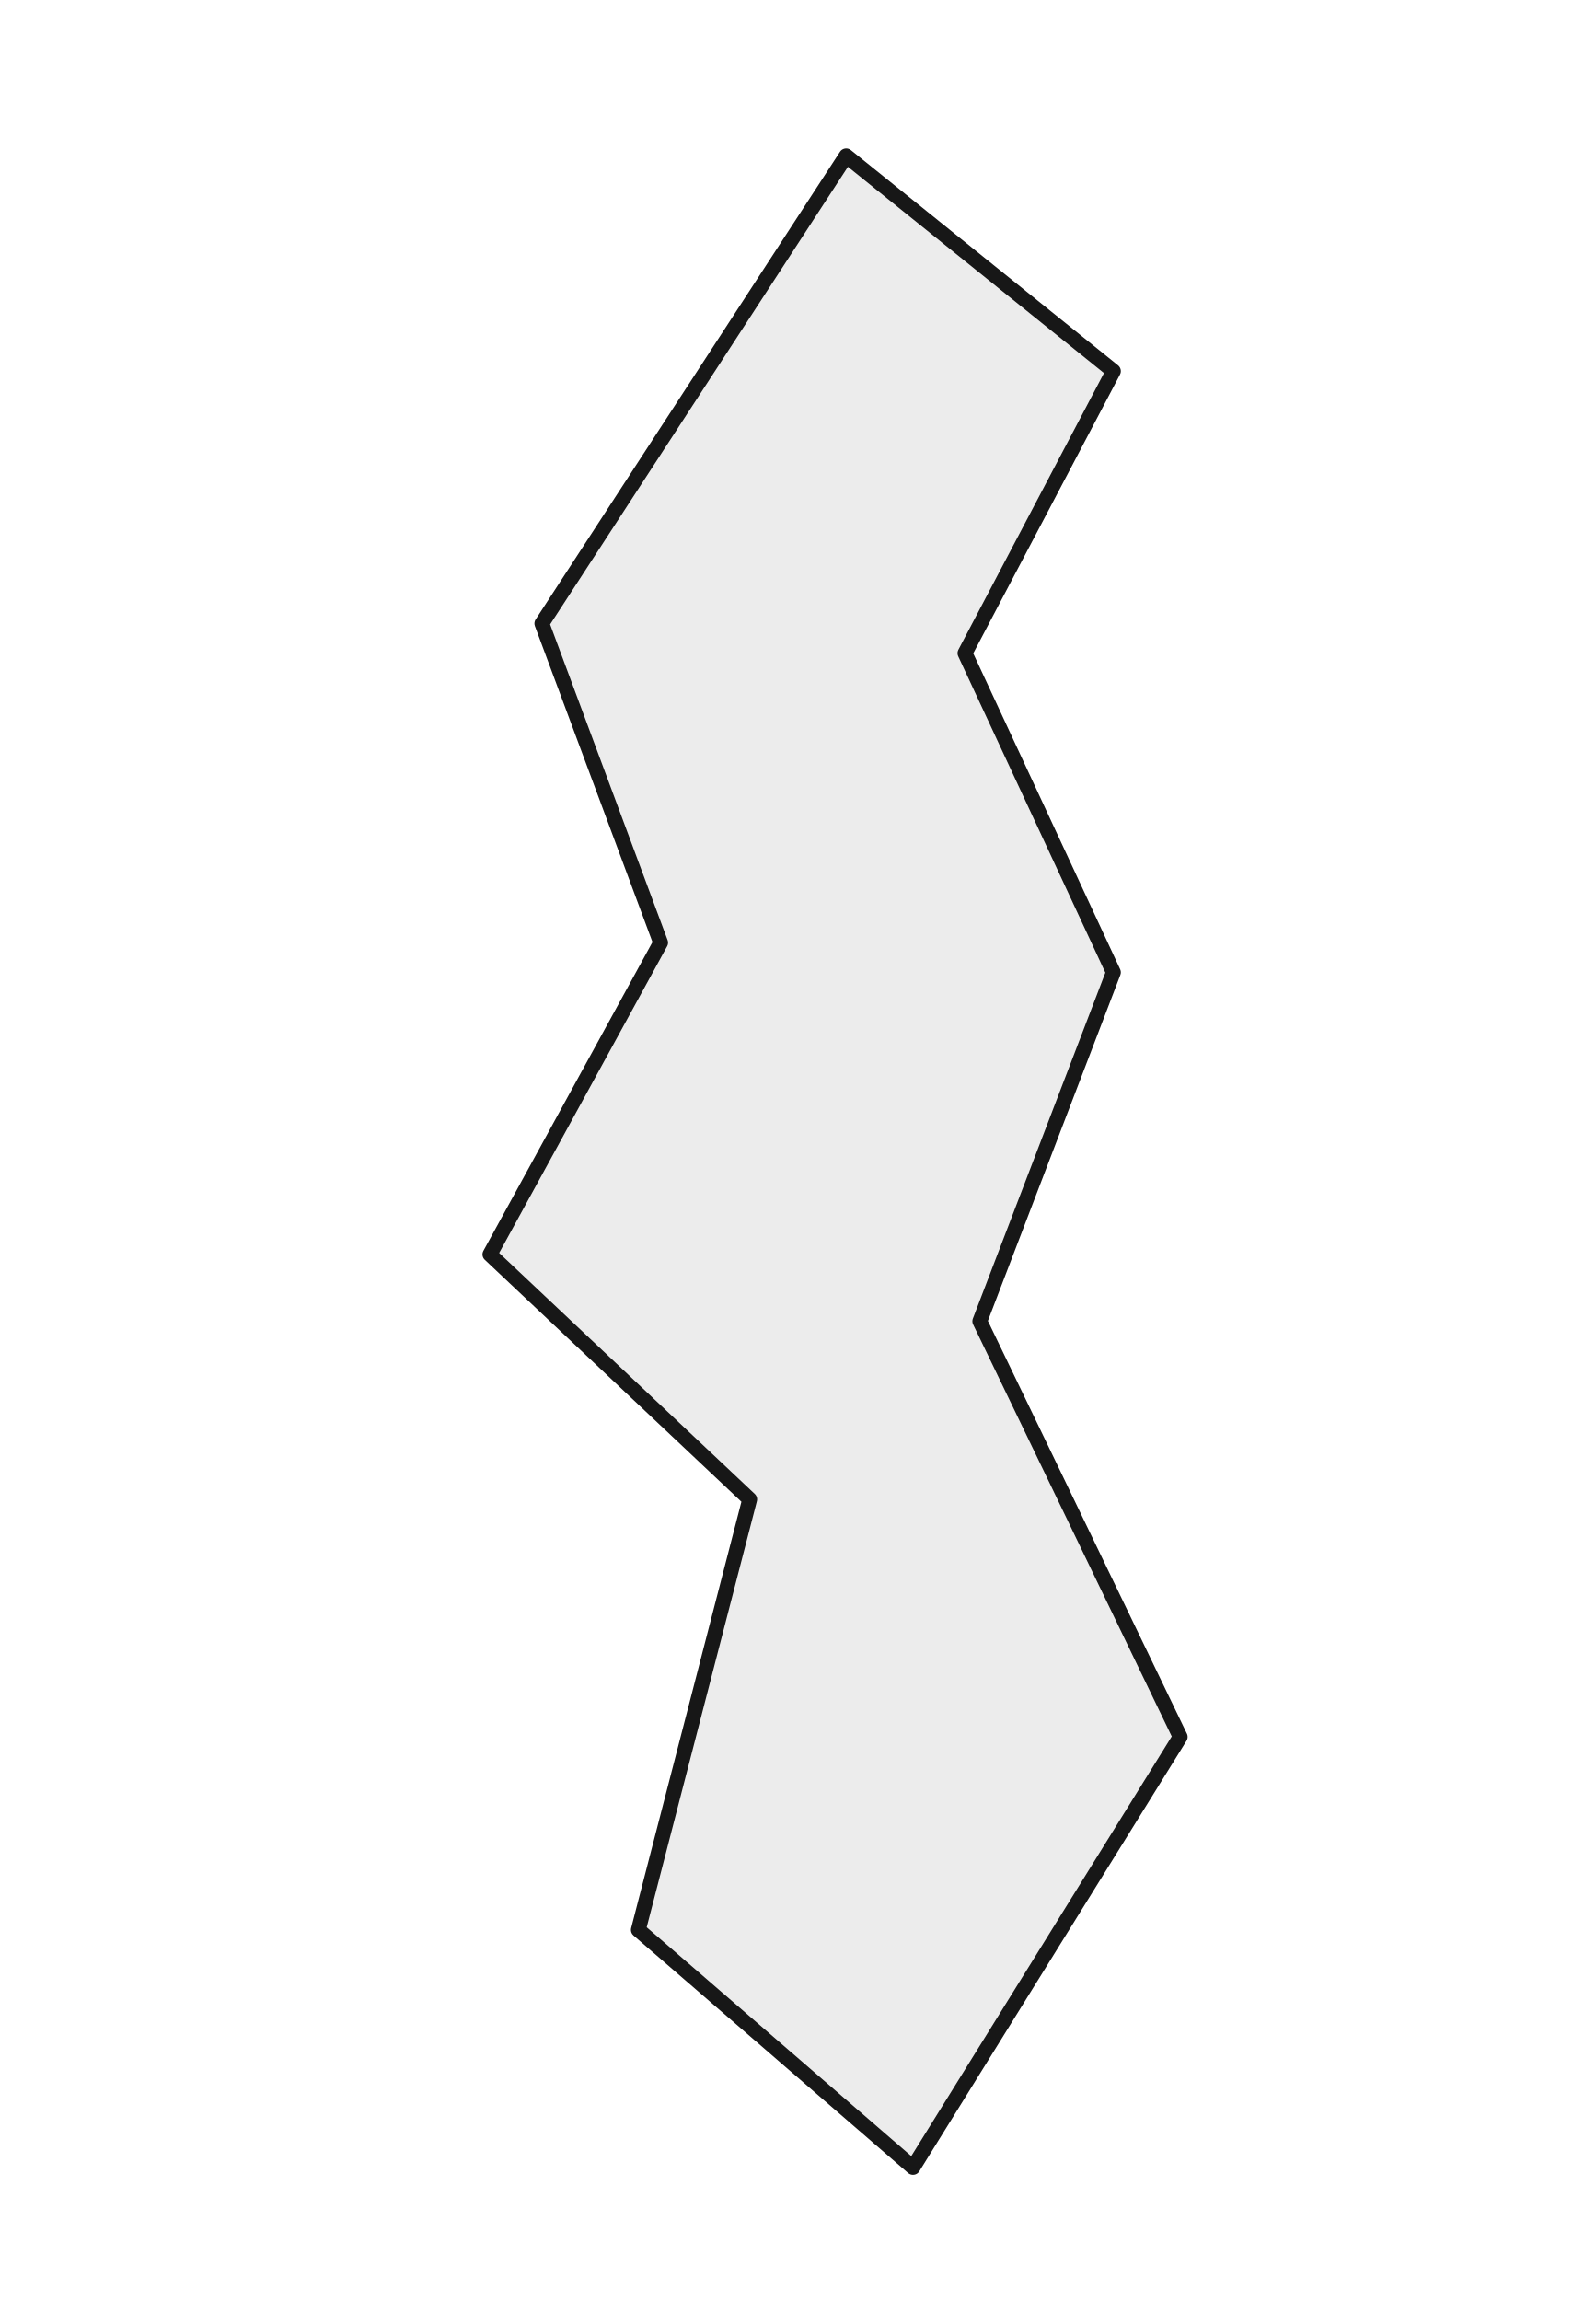
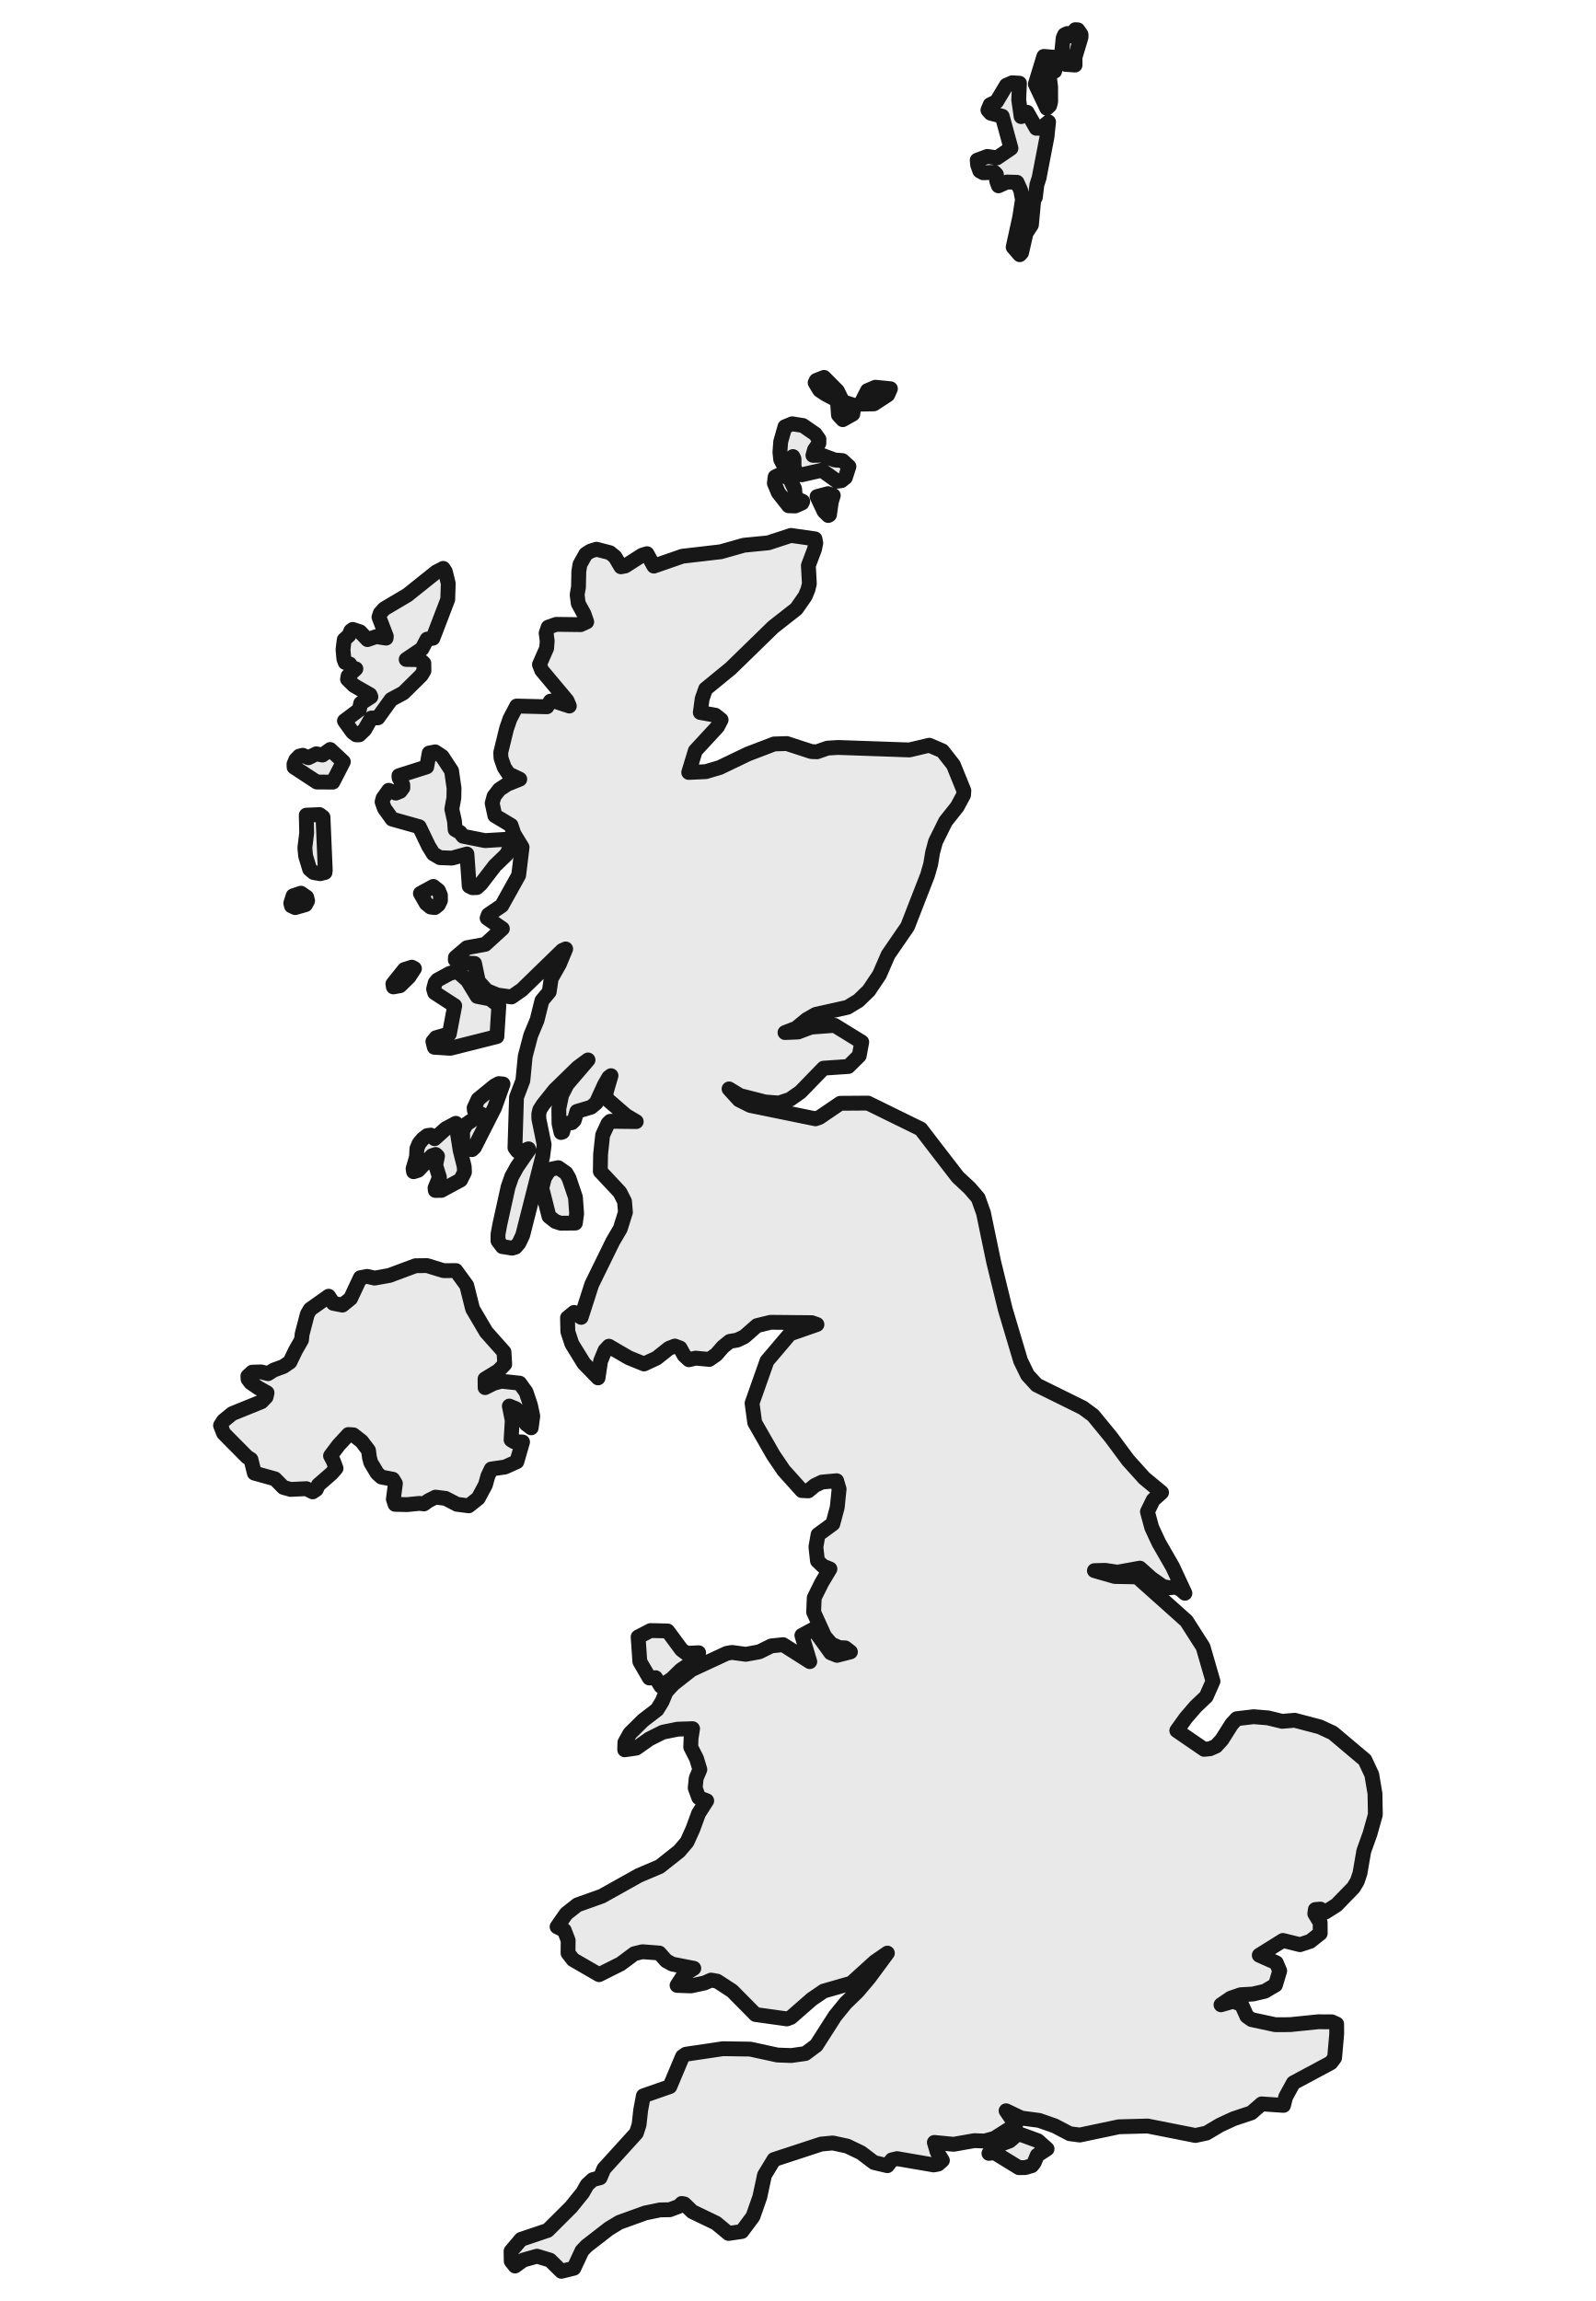
- <svg xmlns="http://www.w3.org/2000/svg" viewBox="0 0 430 620" role="img" aria-label="UK map">
-   <path d="M228 42 300 100 260 176 300 262 264 356 318 468 246 584 172 520 202 404 132 338 178 254 146 168Z" fill="#ececec" stroke="#171717" stroke-width="4" stroke-linejoin="round" />
+ <svg xmlns="http://www.w3.org/2000/svg" width="430" height="620" viewBox="0 0 430 620" fill="none">
+   <path d="M231.72 532.23L229.38 534.36L221.94 536.49L218.74 538.67L213.12 543.58L212.04 543.99L203.57 542.81L197.27 536.44L193.24 533.82L191.58 533.53L189.86 534.3L186.18 535.1L182.43 534.96L184.34 532.01L186.94 530.36L181.12 529.22L179.5 528.32L177.65 526.24L173.09 525.89L170.91 526.42L167.23 529.16L161.42 532.07L154.42 528.03L153.05 526.26L153.09 522.84L152.04 520.12L150.1 519.17L152.58 515.62L155.58 513.26L162.17 510.91L172.15 505.33L177.75 502.95L182.96 498.83L185.11 496.32L186.67 492.88L188.22 488.64L190.42 485.2L188.28 484.38L187.32 481.78L187.58 479.14L188.57 476.79L187.68 473.84L186.11 470.76L186.2 468.36L186.61 465.79L182.6 465.92L178.59 466.73L174.96 468.55L171.44 471.03L168.32 471.48L168.37 469.5L169.73 467.06L173.27 463.56L177.06 460.65L178.41 458.44L179.47 455.87L181.36 453.8L186.31 449.9L195.81 445.49L197.22 445.24L200.95 445.75L204.6 445.08L207.81 443.49L211 443.15L218.19 447.72L216.06 440.65L219.23 438.95L223.83 445.35L225.54 446.03L229.14 445.1L227.75 444.02L226.13 443.95L224 442.99L222.21 440.94L219.23 434.4L219.39 430.52L221.4 426.47L223.62 422.74L221.76 422L220.26 420.57L219.84 416.82L220.42 413.51L224.41 410.59L225.59 406.13L226.09 401.23L225.43 398.98L221.47 399.34L219.54 400.26L217.81 401.71L216.04 401.63L211.15 396.19L208.36 392.07L203.35 383.32L202.64 378.07L206.65 366.72L212.84 359.42L220.12 356.88L218.71 356.39L207.61 356.29L203.95 357.19L200.56 360.17L198.64 361.09L196.62 361.43L194.79 362.91L193 364.97L191.13 366.29L187.42 365.95L185.62 366.38L184.33 365.19L183.25 363.22L181.83 362.69L180.25 363.3L176.91 365.95L173.53 367.52L169.43 365.85L164.07 362.73L163.01 363.87L161.82 366.76L161.14 371.27L157.33 367.36L154.09 362.11L153 358.8L152.91 355.08L154.68 353.63L156.59 354.96L159.44 346.09L165.12 334.5L167.12 331.09L168.52 326.64L168.28 323.72L167.02 321.25L161.75 315.62L161.82 311.04L162.38 305.84L163.82 302.72L164.42 302.13L171.43 302.21L168.7 300.6L163.25 295.88L163.35 294.21L164.63 289.84L164.04 290.28L162.87 292.3L160.64 297.18L159.28 298.32L155.43 299.48L154.73 301.88L154.11 302.5L152.19 302.77L151.6 305.01L151.17 305.15L150.62 302.74L150.57 298.74L151.33 295.06L152.8 292.17L158.44 285.6L155.69 287.63L149.47 293.7L146.29 297.68L145.44 299.02L145.17 300.16L145.19 301.46L146.62 308.44L146.21 311.66L140.84 332.83L139.83 334.95L138.89 336.05L138.01 336.31L135.36 335.9L134.18 334.33L134.19 332.54L134.69 329.85L136.91 319.81L137.88 317.02L139.31 314.42L142.48 309.85L142.4 309.55L140.29 310.45L139.4 310.15L138.75 309.25L139.17 295.65L140.88 291.16L141.52 284.61L143 278.98L144.71 274.87L146.02 269.61L147.98 267.26L148.51 263.67L150.72 259.77L152.42 255.69L151.5 256.1L140.6 266.7L137.82 268.63L134.04 268.11L131.14 266.92L128.88 264.42L127.87 259.6L125.07 259.47L122.68 258.64L122.71 257.99L125.8 255.36L130.74 254.45L135.36 250.23L131.25 247.38L131.6 246.47L135.19 244.03L139.75 235.84L140.67 228.28L138.49 224.72L137.7 222.38L133.34 219.77L132.61 216.43L133.12 214.56L134.54 212.73L136.68 211.31L140.05 209.95L137 208.49L135.86 206.76L134.99 204.26L134.91 202.81L136.49 196.33L137.41 193.66L139.21 190.24L147.37 190.44L148.31 188.92L149.23 188.87L153.4 190.24L152.78 188.76L145.96 180.62L145.35 179.07L147.29 174.66L147.44 172.7L147.15 170.59L147.71 168.99L149.87 168.23L156.46 168.31L158.09 167.56L157.35 165.43L155.81 162.62L155.51 160.26L155.87 158.17L155.96 153.96L156.26 152.1L157.82 149.31L159.11 148.48L160.72 147.99L164.34 148.92L165.72 150.05L167.3 152.72L168.47 152.5L172.98 149.61L174.33 149.19L176.18 152.54L183.87 149.87L194.22 148.67L200.44 146.91L207 146.27L213.11 144.27L219.59 145.19L219.81 146.35L219.47 147.97L217.81 152.39L218.08 157.31L217.71 158.8L216.96 160.63L214.58 164.05L208.34 168.94L196.88 180.11L190.12 185.64L189.19 188.29L188.69 191.98L192.74 192.71L194.3 193.95L193.33 195.82L187.34 202.3L185.57 208.13L190.17 207.92L193.95 206.8L201.5 203.17L208.59 200.46L212 200.35L218.62 202.51L220.13 202.57L222.94 201.58L225.78 201.4L245.04 202.07L250.39 200.8L253.93 202.32L256.89 206.1L259.71 213.05L259.62 214.21L257.92 217.37L254.78 221.32L252.08 226.76L251.29 229.68L250.76 232.88L249.91 235.83L244.54 249.64L239.3 257.26L236.96 262.65L234.08 266.94L231.3 269.63L228.34 271.42L219.77 273.33L217.38 274.7L214.52 277.06L211.51 278.22L215.04 278.07L218.53 276.76L224.88 276.28L232.19 280.78L231.51 284.46L228.58 287.36L221.9 287.82L215.66 294.25L212.84 296.23L209.87 297.21L206.15 296.92L199.4 295.2L196.44 293.4L199.11 296.33L202.14 297.86L219.73 301.46L220.79 301.09L226.4 297.28L233.87 297.23L248.1 304.21L252.19 309.54L258.06 317.15L261.25 320.12L263.56 322.8L264.99 326.82L267.74 340.03L270.88 352.86L275 366.67L276.87 370.5L279.32 373.18L291.75 379.32L294.52 381.35L299.34 387.23L303.99 393.49L308.31 398.28L312.98 402.15L310.72 404.16L309.17 407.32L310.33 411.6L312.23 415.69L315.97 422.2L319.27 429.3L318.05 428.23L316.77 427.64L315.03 427.82L313.32 427.47L310.17 425.25L307.14 422.53L301.12 423.62L297.78 423.13L294.88 423.2L300.38 424.78L306.4 424.89L319.68 436.76L324.16 443.77L326.83 453L325.01 457.13L322.19 459.8L319.55 462.86L317.08 466.3L324.44 471.35L326.03 471.2L327.65 470.49L329.22 468.77L331.86 464.59L333.22 463.1L337.8 462.56L341.65 462.88L345.48 463.81L348.84 463.52L355.63 465.31L359.12 466.93L367.76 474.21L369.62 478.18L370.48 483.3L370.58 488.96L369.13 494.12L367.46 498.78L366.43 504.77L365.7 506.92L364.68 508.61L360.1 513.32L357.06 515.25L355.78 514.4L354.41 514.52L354.26 515.65L355.71 518.05L355.73 520.94L353.03 523.08L350.28 523.99L345.68 522.85L339.3 526.83L343.89 528.87L344.81 531.04L343.67 534.85L340.78 536.54L337.58 537.29L334.31 537.47L331.6 538.4L328.99 540.19L332.26 539.24L334.52 540.08L335.95 543.27L337.24 544.18L343.62 545.55L347.57 545.54L355.19 544.76L358.84 544.78L360.15 545.36L360.17 548L359.6 554.47L358.6 555.8L348.49 561.22L346.42 565L345.84 567.29L339.94 566.89L337.17 569.3L332.38 570.9L328.69 572.61L325.07 574.76L322.09 575.4L309.22 572.85L301.46 573.06L290.94 575.28L288.23 574.92L284.16 572.79L280 571.34L275.21 570.71L271.08 568.74L273.66 572.53L267.92 576.18L265.28 576.9L262.54 576.79L256.94 577.78L251.75 577.27L252.53 579.86L253.92 582.12L252.79 583.1L251.59 583.34L241.71 581.64L240.31 581.97L239.09 583.54L235.49 582.69L232 580.04L228.28 578.26L224.38 577.42L221.28 577.71L208.54 581.89L205.99 586.08L204.72 592L202.88 597.24L199.88 601.27L196.31 601.8L192.95 599.01L186.55 595.93L184.38 593.84L183.68 593.72L182.97 594.47L180.46 595.41L177.87 595.45L173.87 596.28L166.9 598.79L164.09 600.49L158.05 605.17L156.82 606.46L154.62 611.17L151.26 612L148.19 608.98L144.7 607.93L141.01 608.96L138.78 610.57L137.74 609.26L137.7 606.58L140.4 603.39L147.58 600.97L153.89 594.68L156.98 590.85L158.21 588.68L159.72 587.3L161.7 586.78L162.71 584.39L171.47 574.74L172.19 572.52L172.63 568.55L173.35 564.72L180.48 562.23L183.89 554.14L184.82 553.5L194.77 552.02L202.14 552.13L209.46 553.72L213.22 553.86L216.99 553.32L219.94 551.13L225 543.22L227.84 539.73L231.1 536.57L234.15 532.96L239.1 526.26L235.76 528.57L231.72 532.23ZM183.62 444.51L184.93 445.49L188.25 445.33L187.15 447.51L183.5 449.94L181.04 452.34L178.07 454.35L176.63 452.05L174.96 452.13L172.4 447.72L171.94 441.08L175.28 439.35L179.89 439.46L183.62 444.51ZM235.46 108.82L231.89 108.89L233.73 105.25L235.87 104.34L239.92 104.74L239.2 106.38L235.46 108.82ZM282.84 28.43L282.05 29.17L278.97 22.66L281.25 15.2L284 15.43L284.44 17.39L284.17 19.19L282.76 19.35L282.64 19.9L283.08 23.37L283.1 27.38L282.84 28.43ZM274.49 26.91L275.14 31.42L276.76 30.25L279.22 34.56L280.47 34.57L282.53 32.86L282.11 36.86L279.97 47.95L279.37 49.82L278.97 53.18L278.54 53.83L277.91 60.6L276.46 62.82L275.25 68.11L274.76 68.63L272.99 66.59L274.76 58.5L275.49 53.78L275.03 51.33L274.03 49.12L271.31 49.05L269.03 50.07L268.55 48.77L268.48 47.01L267.93 46.43L264.9 46.55L264 46.06L263.42 44.44L263.3 43.16L266.04 42.15L268.63 42.53L272.4 39.96L270.04 31.32L266.92 30.51L266.19 29.67L266.8 28.2L268.51 27.4L271.15 22.99L272.73 22.3L274.69 22.42L274.49 26.91ZM291.28 9.29L291.28 10.03L289.65 15.46L289.67 17.53L287.04 17.33L286.63 16.67L286.13 13.56L286.46 10.24L286.83 9.38L287.6 9.03L288.43 9.68L289.73 8L290.42 8.04L291.28 9.29ZM216.08 135.53L214.28 136.33L212.49 136.28L209.71 132.76L208.65 130.21L208.85 128.51L210.02 127.94L212.71 128.78L214.1 131.7L214.28 133.61L214.61 134.35L216.28 135.1L216.08 135.53ZM223.49 138.72L223.18 138.9L222.04 137.79L220.15 133.8L223.11 133.01L224.52 133.5L224 135.2L223.49 138.72ZM219.46 121.19L219.04 122.69L221.43 122.66L224.9 123.94L226.99 124.1L228.74 125.7L227.78 128.67L226.73 129.51L225.55 129.67L221.43 126.7L216.02 127.93L214.95 127.56L214.24 126.73L213.95 125.71L213.94 123.63L213.65 123.02L211.69 124.99L210.83 124.75L210.35 123.81L210.14 121.85L210.35 119.02L211.5 114.99L213.44 114.19L216.34 114.65L219.66 116.94L220.66 118.35L220.63 119.47L219.46 121.19ZM229.78 111.56L227.08 113.08L225.92 111.82L225.62 107.87L222.4 106.17L220.84 105.12L219.63 103.12L219.94 102.51L222.03 101.69L225.62 105.31L227.08 108.24L229.74 109.1L230.07 109.55L229.78 111.56ZM107.77 265.6L105.99 265.92L105.86 265.11L108.96 261.24L110.97 260.6L111.67 260.98L110.21 263.22L107.77 265.6ZM155.03 329.55L151.07 329.59L149.63 329.11L147.92 327.76L145.99 320.13L146.68 317.42L147.47 316.09L148.34 315.06L150.43 314.63L152.51 316.08L153.3 317.43L155.05 322.6L155.37 327.03L155.03 329.55ZM133.88 279.3L121.35 282.46L117.03 282.18L116.64 280.63L117.5 279.6L121.07 278.59L122.52 270.99L117.12 267.48L116.83 266.49L117.26 264.81L117.88 264.07L121.16 262.29L122.54 261.89L123.66 262.13L125.96 264.18L128.57 268.48L132.05 269.16L134.41 270.98L133.88 279.3ZM122.83 302.67L123.97 309.87L125.08 314.32L125.15 315.84L124.11 317.94L118.92 320.75L117.29 320.76L117.22 320.08L118.4 317.23L117.39 313.99L117.88 311.52L117.4 311.07L116.39 311.42L112.67 315.34L111.43 315.72L111.3 314.93L112.22 311.72L112.33 309.52L112.88 308.17L113.89 306.93L115.09 305.99L116.06 305.85L117.1 306.82L120.1 304.12L122.83 302.67ZM127.83 309.17L127.18 309.77L125.58 309.61L124.99 308.7L124.67 307.32L124.63 304.77L125.59 302.94L129.66 300.18L127.82 299.2L127.75 298.51L128.81 296.22L133.19 292.63L134.37 291.98L135.54 292.08L133.27 298.45L127.83 309.17ZM120.64 161.53L116.64 171.97L115.07 172.22L113.7 174.82L109.44 177.69L113.16 177.75L114.2 178.7L114.23 180.75L113.51 181.95L108.7 186.69L105.39 188.48L101.83 193.42L100.03 193.48L98.25 196.62L96.79 198L95.96 198L95.02 197.31L92.81 194.24L96.82 191.22L97.19 189.51L99.93 187.74L99.7 187.19L95.35 184.7L93.64 183.02L93.8 182.14L95.89 180.21L94.9 179.96L94.23 178.91L93.01 178.51L92.65 177.54L92.42 174.98L92.75 172.37L94.02 171.21L94.54 169.97L95.05 169.59L97.02 170.25L99.01 172.34L101.34 171.54L104.04 171.94L104.09 171.45L102.11 166.29L102.46 165.23L103.54 164.03L109.77 160.34L117.54 154.12L119.42 153.15L119.99 154L120.78 157.22L120.64 161.53ZM118.11 243.8L117.18 244.54L116 244.4L114.83 243.44L113.28 240.73L116.75 238.84L118.14 239.95L118.67 241.21L118.69 242.61L118.11 243.8ZM122.34 212.4L122.29 214.98L121.74 218.02L122.46 221.24L122.63 223.53L123.95 224.27L124.76 225.32L130.66 226.5L136.14 226.17L137.19 227.12L137.31 228.62L136.45 230.27L133.33 233.28L129.6 238.14L128.49 239.15L127.29 239.19L126.43 238.76L125.81 230.11L121.77 231.22L118.52 231.09L116.74 230.04L115.49 228L112.97 222.76L105.64 220.7L103.57 217.81L102.95 216.06L103.21 215.09L104.74 212.94L106.65 213.7L107.83 213.23L108.55 212.27L108.53 211.48L107.53 209.6L107.49 209.01L114.98 206.63L115.64 202.9L117.26 202.59L119.12 203.81L121.67 207.69L122.34 212.4ZM88.96 201.95L92.51 205.26L89.69 210.74L85.35 210.71L79.24 206.71L79.21 205.89L79.72 204.69L80.64 203.74L81.59 203.51L83.1 204.17L85.21 203.11L86.9 203.45L88.96 201.95ZM87.57 235.09L86.24 235.41L84.5 235.1L83.43 234.2L82.35 230.64L82.14 228.47L82.63 224.45L82.52 219.64L86.11 219.49L87.03 220.18L87.64 234.45L87.57 235.09ZM82.32 243.76L79.55 244.55L78.53 244.09L78.35 243.36L78.98 241.37L81.1 240.67L82.64 241.75L82.88 242.72L82.32 243.76ZM120.03 403.73L117.34 403.4L115.45 404.35L114.22 405.23L113.04 405.08L109.65 405.42L106.45 405.34L105.99 403.94L106.54 399.72L105.83 398.57L102.77 397.99L101.64 396.98L99.89 394.06L99.54 392.69L99.29 390.8L97.44 388.36L95.19 386.61L93.87 386.53L91.23 389.38L89.06 392.27L89.83 393.72L90.54 395.63L89.36 396.99L85.78 400.12L85.22 401.33L84.26 401.98L82.55 401.12L78.3 401.32L76.35 400.77L74.08 398.47L68.54 396.93L67.61 393.24L66.54 392.55L60.25 386.2L59.42 384.08L60.23 382.81L62.58 380.89L70.46 377.7L71.7 376.41L71.95 375.28L69.64 373.98L67.56 372.55L66.84 371.61L66.79 370.79L67.97 369.73L70.35 369.65L72.23 370.13L73.73 369.17L76.35 368.21L78.12 367L79.63 363.86L81.24 361.04L81.4 359.5L82.8 354.12L83.57 352.79L88.55 349.26L89.81 351.18L92.27 351.66L94.46 349.88L97.09 344.27L98.92 343.92L100.94 344.38L104.91 343.67L111.95 341.05L115.08 341.01L119.52 342.38L122.83 342.35L125.76 346.37L127.34 352.68L131 358.9L135.8 364.29L135.99 367.59L134.28 369.36L130.69 371.55L130.71 373.89L133.07 372.71L135.11 372.17L140.02 372.69L141.74 375.07L142.93 378.63L143.55 381.55L143.13 384.72L141.8 383.72L140.46 380.88L138.97 379.57L137.24 378.86L138.02 382.76L137.71 387.96L138.47 388.45L140.8 388.54L139.26 393.85L136.07 395.29L132.36 395.82L131.46 397.7L130.79 400.11L128.85 403.71L126.29 405.74L123.13 405.33L120.03 403.73ZM282.12 579.02L279.48 580.73L278.65 582.74L278.01 583.54L276.27 584.05L274.54 584.07L267.97 580.04L266.46 580.22L267.96 578.37L272.04 576.87L274.34 574.88L279.64 576.81L282.12 579.02Z" fill="#E9E9E9" stroke="#171717" stroke-width="4" stroke-linejoin="round" stroke-linecap="round" fill-rule="evenodd" />
</svg>
